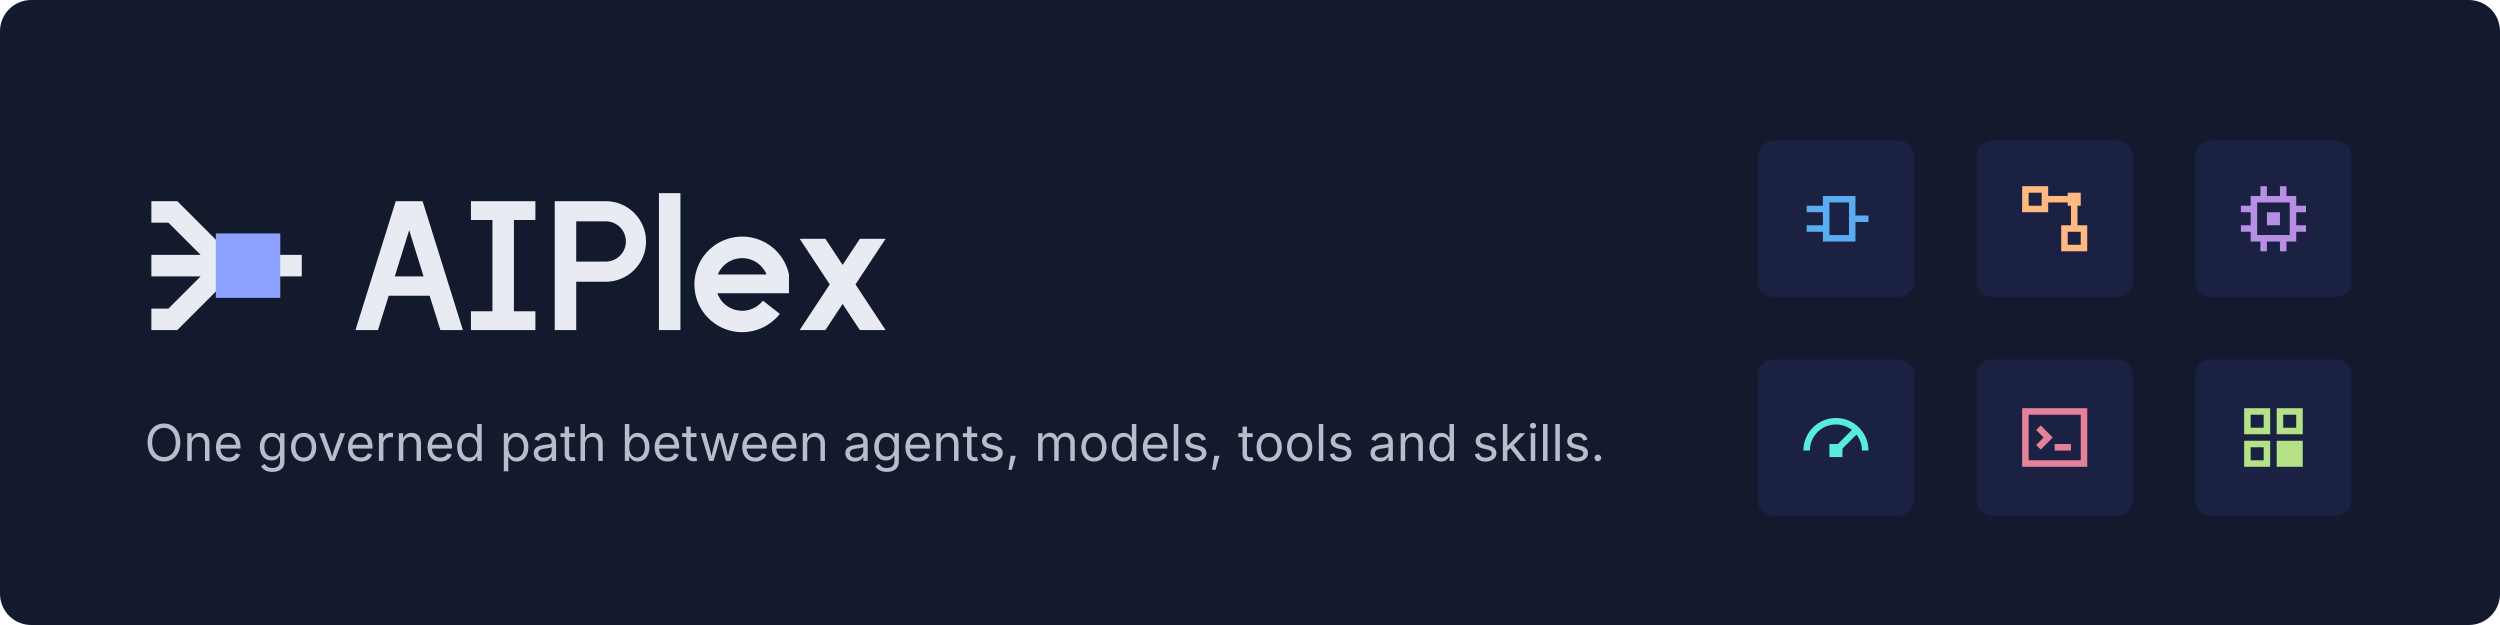
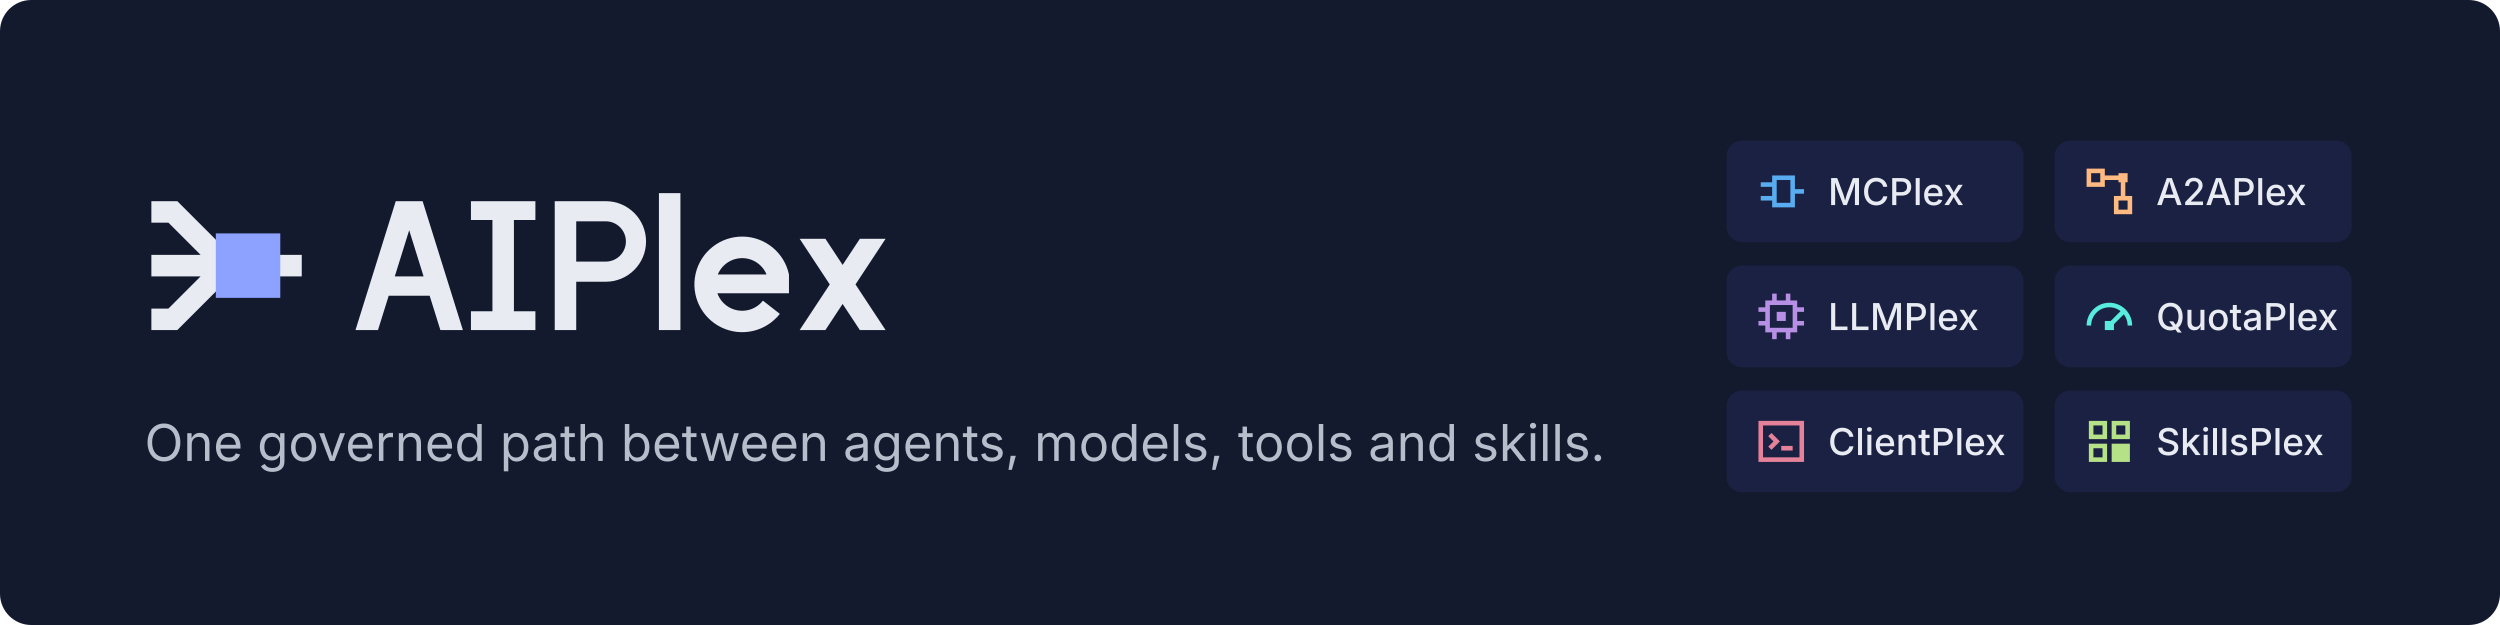
<svg xmlns="http://www.w3.org/2000/svg" viewBox="0 0 1280 320" width="1280" height="320" role="img" aria-labelledby="aiplex-banner-title aiplex-banner-desc">
  <defs>
    <symbol id="i-mcplex" viewBox="0 0 24 24">
      <path d="M3 9h5M3 15h5M9 6h8v12H9ZM17 12h5" fill="none" stroke="currentColor" stroke-width="2" />
    </symbol>
    <symbol id="i-a2aplex" viewBox="0 0 24 24">
      <path d="M3 3h6v6H3ZM15 15h6v6h-6ZM9 6h9v9" fill="none" stroke="currentColor" stroke-width="2" />
      <path d="M16 4h4v4h-4Z" fill="currentColor" stroke="none" />
    </symbol>
    <symbol id="i-llmplex" viewBox="0 0 24 24">
      <path d="M6 6h12v12H6ZM9 2v4M15 2v4M9 18v4M15 18v4M2 9h4M2 15h4M18 9h4M18 15h4" fill="none" stroke="currentColor" stroke-width="2" />
      <path d="M10 10h4v4h-4Z" fill="currentColor" stroke="none" />
    </symbol>
    <symbol id="i-quotaplex" viewBox="0 0 24 24">
      <path d="M3 16A9 9 0 0 1 21 16M12 16l6-6" fill="none" stroke="currentColor" stroke-width="2" />
      <path d="M10 14h4v4h-4Z" fill="currentColor" stroke="none" />
    </symbol>
    <symbol id="i-clientplex" viewBox="0 0 24 24">
      <path d="M3 4h18v16H3ZM7 9l3 3-3 3M12 15h5" fill="none" stroke="currentColor" stroke-width="2" />
    </symbol>
    <symbol id="i-skillsplex" viewBox="0 0 24 24">
      <path d="M4 4h6v6H4ZM14 4h6v6h-6ZM4 14h6v6H4Z" fill="none" stroke="currentColor" stroke-width="2" />
      <path d="M13 13h8v8h-8Z" fill="currentColor" stroke="none" />
    </symbol>
    <symbol id="i-access-point" viewBox="0 0 24 24">
      <path d="M2 12h7M15 12h7M6 4v16M18 4v16" fill="none" stroke="currentColor" stroke-width="2" />
      <path d="M9 9h6v6H9Z" fill="currentColor" stroke="none" />
    </symbol>
    <symbol id="i-identity" viewBox="0 0 24 24">
      <path d="M3 5h18v14H3ZM14 10h4M14 14h4" fill="none" stroke="currentColor" stroke-width="2" />
      <path d="M6 9h6v6H6Z" fill="currentColor" stroke="none" />
    </symbol>
    <symbol id="i-usage" viewBox="0 0 24 24">
      <path d="M2 21h20M6 18v-6M12 18V5M18 18v-9" fill="none" stroke="currentColor" stroke-width="2" />
    </symbol>
    <symbol id="i-agent" viewBox="0 0 24 24">
      <path d="M12 3l9 9-9 9-9-9Z" fill="none" stroke="currentColor" stroke-width="2" />
      <path d="M10 10h4v4h-4Z" fill="currentColor" stroke="none" />
    </symbol>
    <symbol id="i-user" viewBox="0 0 24 24">
      <path d="M15.5 6.5A3.5 3.5 0 1 1 8.5 6.5A3.5 3.5 0 1 1 15.5 6.5ZM4 21v-1A8 6 0 0 1 20 20v1" fill="none" stroke="currentColor" stroke-width="2" />
    </symbol>
    <symbol id="i-client" viewBox="0 0 24 24">
      <path d="M3 4h18v12H3ZM12 16v4M7 21h10" fill="none" stroke="currentColor" stroke-width="2" />
    </symbol>
  </defs>
  <rect id="panel" width="1280" height="320" rx="16" fill="#141A2E" />
  <g id="lockup">
    <g transform="translate(72 92) scale(2.75)">
      <g transform="translate(0 0) scale(1)">
        <path d="M2 6h4l10 10M2 26h4l10-10M2 16h14M24 16h6" fill="none" stroke="#E8EBF2" stroke-width="4" />
        <rect x="14" y="10" width="12" height="12" fill="#8DA2FF" />
      </g>
      <path transform="translate(40 4)" d="M0 24 7.5 0 12.5 0 20 24 15.81 24 13.81 17.6 6.19 17.6 4.19 24ZM10 5.41 7.32 14 12.68 14ZM21.5 0 33.5 0 33.5 3.5 29.5 3.5 29.5 20.5 33.5 20.5 33.5 24 21.5 24 21.5 20.5 25.5 20.5 25.5 3.5 21.5 3.5ZM37.1 0H41.1V24H37.1ZM41.1 0H46.6A7.5 7.5 0 0 1 46.6 15H41.1V11.25H46.6A3.75 3.75 0 0 0 46.6 3.75H41.1ZM56.5 -1.5H60.5V24H56.5ZM79.01 20.98A8.9 8.9 0 1 1 80.71 13.65L76.79 14.48A4.9 4.9 0 1 0 75.86 18.52ZM66.6 13.65H80.71V17.15H66.6ZM82.7 7 87.49 7 98.7 24 93.91 24ZM93.91 7 98.7 7 87.49 24 82.7 24Z" fill="#E8EBF2" />
    </g>
  </g>
  <text x="74" y="236" font-family="Inter, 'Helvetica Neue', Arial, sans-serif" font-size="26" fill="#B6BDCB">One governed path between agents, models, tools and skills.</text>
  <g id="modules">
-     <rect x="900" y="72" width="80" height="80" rx="8" fill="#1B2142" />
-     <use href="#i-mcplex" x="920" y="92" width="40" height="40" color="#58ACEF" />
-     <rect x="1012" y="72" width="80" height="80" rx="8" fill="#1B2142" />
-     <use href="#i-a2aplex" x="1032" y="92" width="40" height="40" color="#FFBA81" />
-     <rect x="1124" y="72" width="80" height="80" rx="8" fill="#1B2142" />
-     <use href="#i-llmplex" x="1144" y="92" width="40" height="40" color="#B78FE4" />
-     <rect x="900" y="184" width="80" height="80" rx="8" fill="#1B2142" />
-     <use href="#i-quotaplex" x="920" y="204" width="40" height="40" color="#57ECDC" />
-     <rect x="1012" y="184" width="80" height="80" rx="8" fill="#1B2142" />
-     <use href="#i-clientplex" x="1032" y="204" width="40" height="40" color="#E6819A" />
-     <rect x="1124" y="184" width="80" height="80" rx="8" fill="#1B2142" />
-     <use href="#i-skillsplex" x="1144" y="204" width="40" height="40" color="#B5E287" />
+     <rect x="884" y="72" width="152" height="52" rx="8" fill="#1B2142" />
+     <use href="#i-mcplex" x="898" y="84" width="28" height="28" color="#58ACEF" />
+     <text x="936" y="105" font-family="Inter, 'Helvetica Neue', Arial, sans-serif" font-size="19" font-weight="500" fill="#E8EBF2">MCPlex</text>
+     <rect x="1052" y="72" width="152" height="52" rx="8" fill="#1B2142" />
+     <use href="#i-a2aplex" x="1066" y="84" width="28" height="28" color="#FFBA81" />
+     <text x="1104" y="105" font-family="Inter, 'Helvetica Neue', Arial, sans-serif" font-size="19" font-weight="500" fill="#E8EBF2">A2APlex</text>
+     <rect x="884" y="136" width="152" height="52" rx="8" fill="#1B2142" />
+     <use href="#i-llmplex" x="898" y="148" width="28" height="28" color="#B78FE4" />
+     <text x="936" y="169" font-family="Inter, 'Helvetica Neue', Arial, sans-serif" font-size="19" font-weight="500" fill="#E8EBF2">LLMPlex</text>
+     <rect x="1052" y="136" width="152" height="52" rx="8" fill="#1B2142" />
+     <use href="#i-quotaplex" x="1066" y="148" width="28" height="28" color="#57ECDC" />
+     <text x="1104" y="169" font-family="Inter, 'Helvetica Neue', Arial, sans-serif" font-size="19" font-weight="500" fill="#E8EBF2">QuotaPlex</text>
+     <rect x="884" y="200" width="152" height="52" rx="8" fill="#1B2142" />
+     <use href="#i-clientplex" x="898" y="212" width="28" height="28" color="#E6819A" />
+     <text x="936" y="233" font-family="Inter, 'Helvetica Neue', Arial, sans-serif" font-size="19" font-weight="500" fill="#E8EBF2">ClientPlex</text>
+     <rect x="1052" y="200" width="152" height="52" rx="8" fill="#1B2142" />
+     <use href="#i-skillsplex" x="1066" y="212" width="28" height="28" color="#B5E287" />
+     <text x="1104" y="233" font-family="Inter, 'Helvetica Neue', Arial, sans-serif" font-size="19" font-weight="500" fill="#E8EBF2">SkillsPlex</text>
  </g>
</svg>
